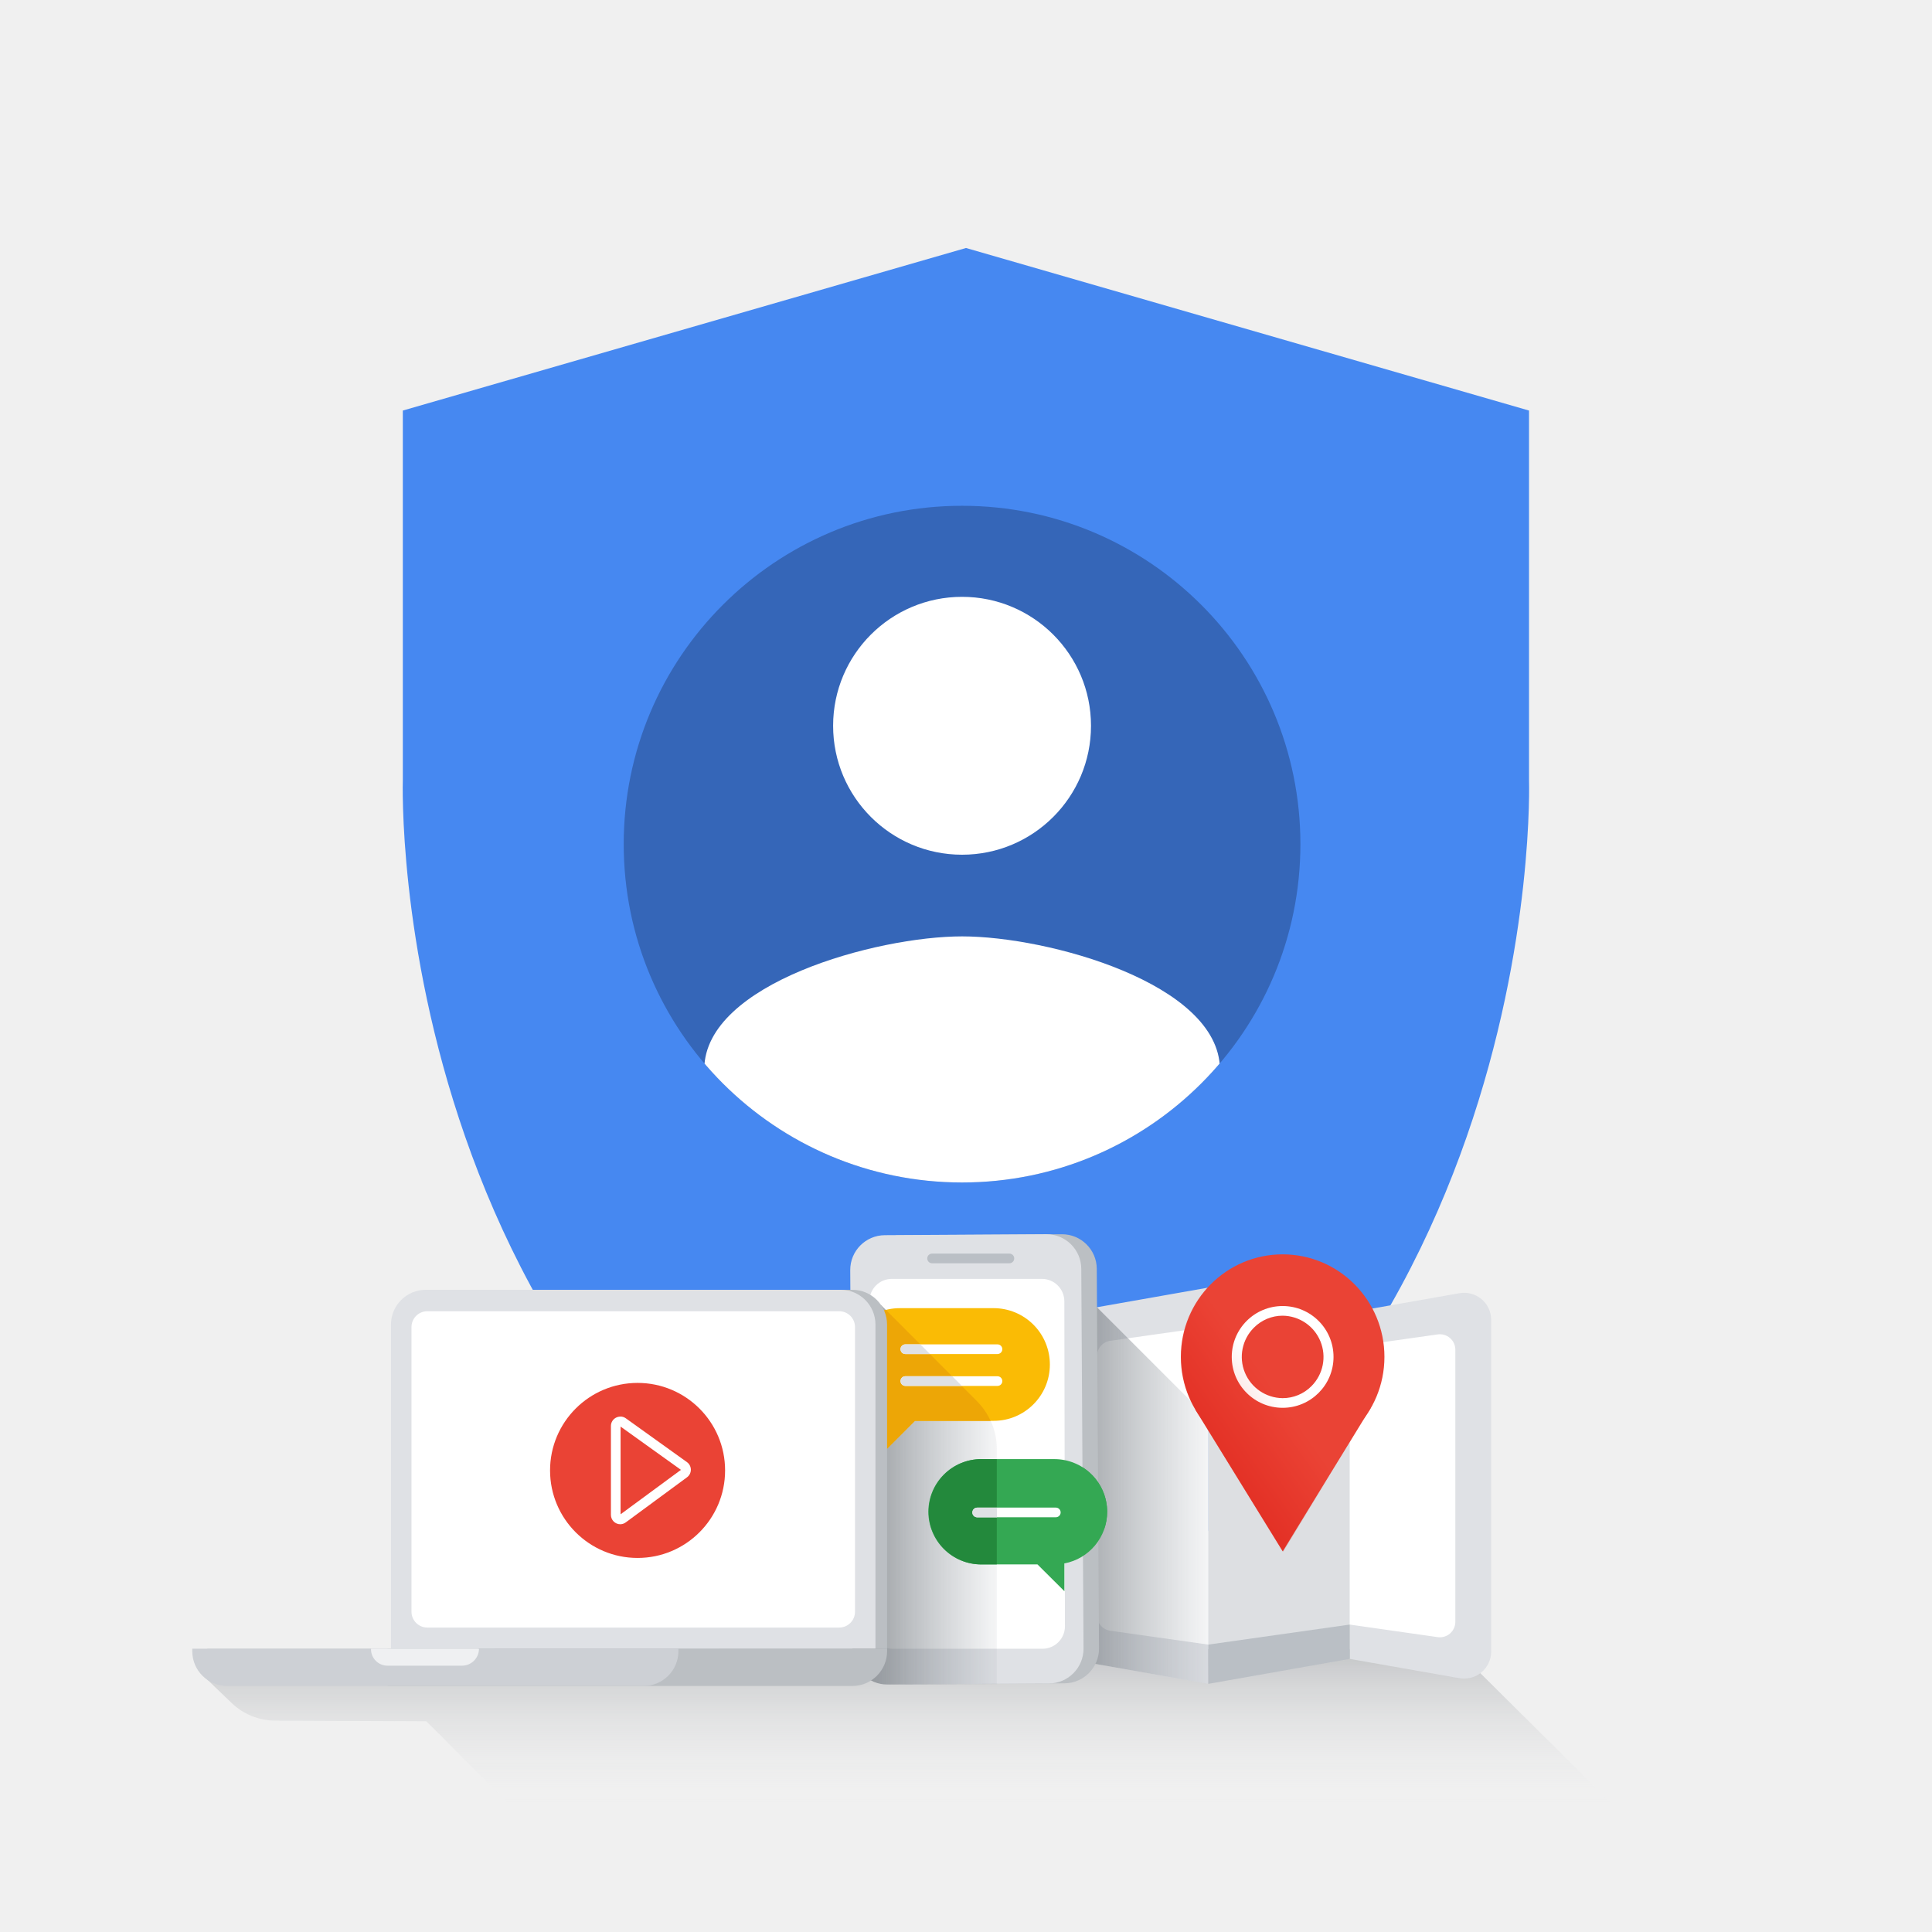
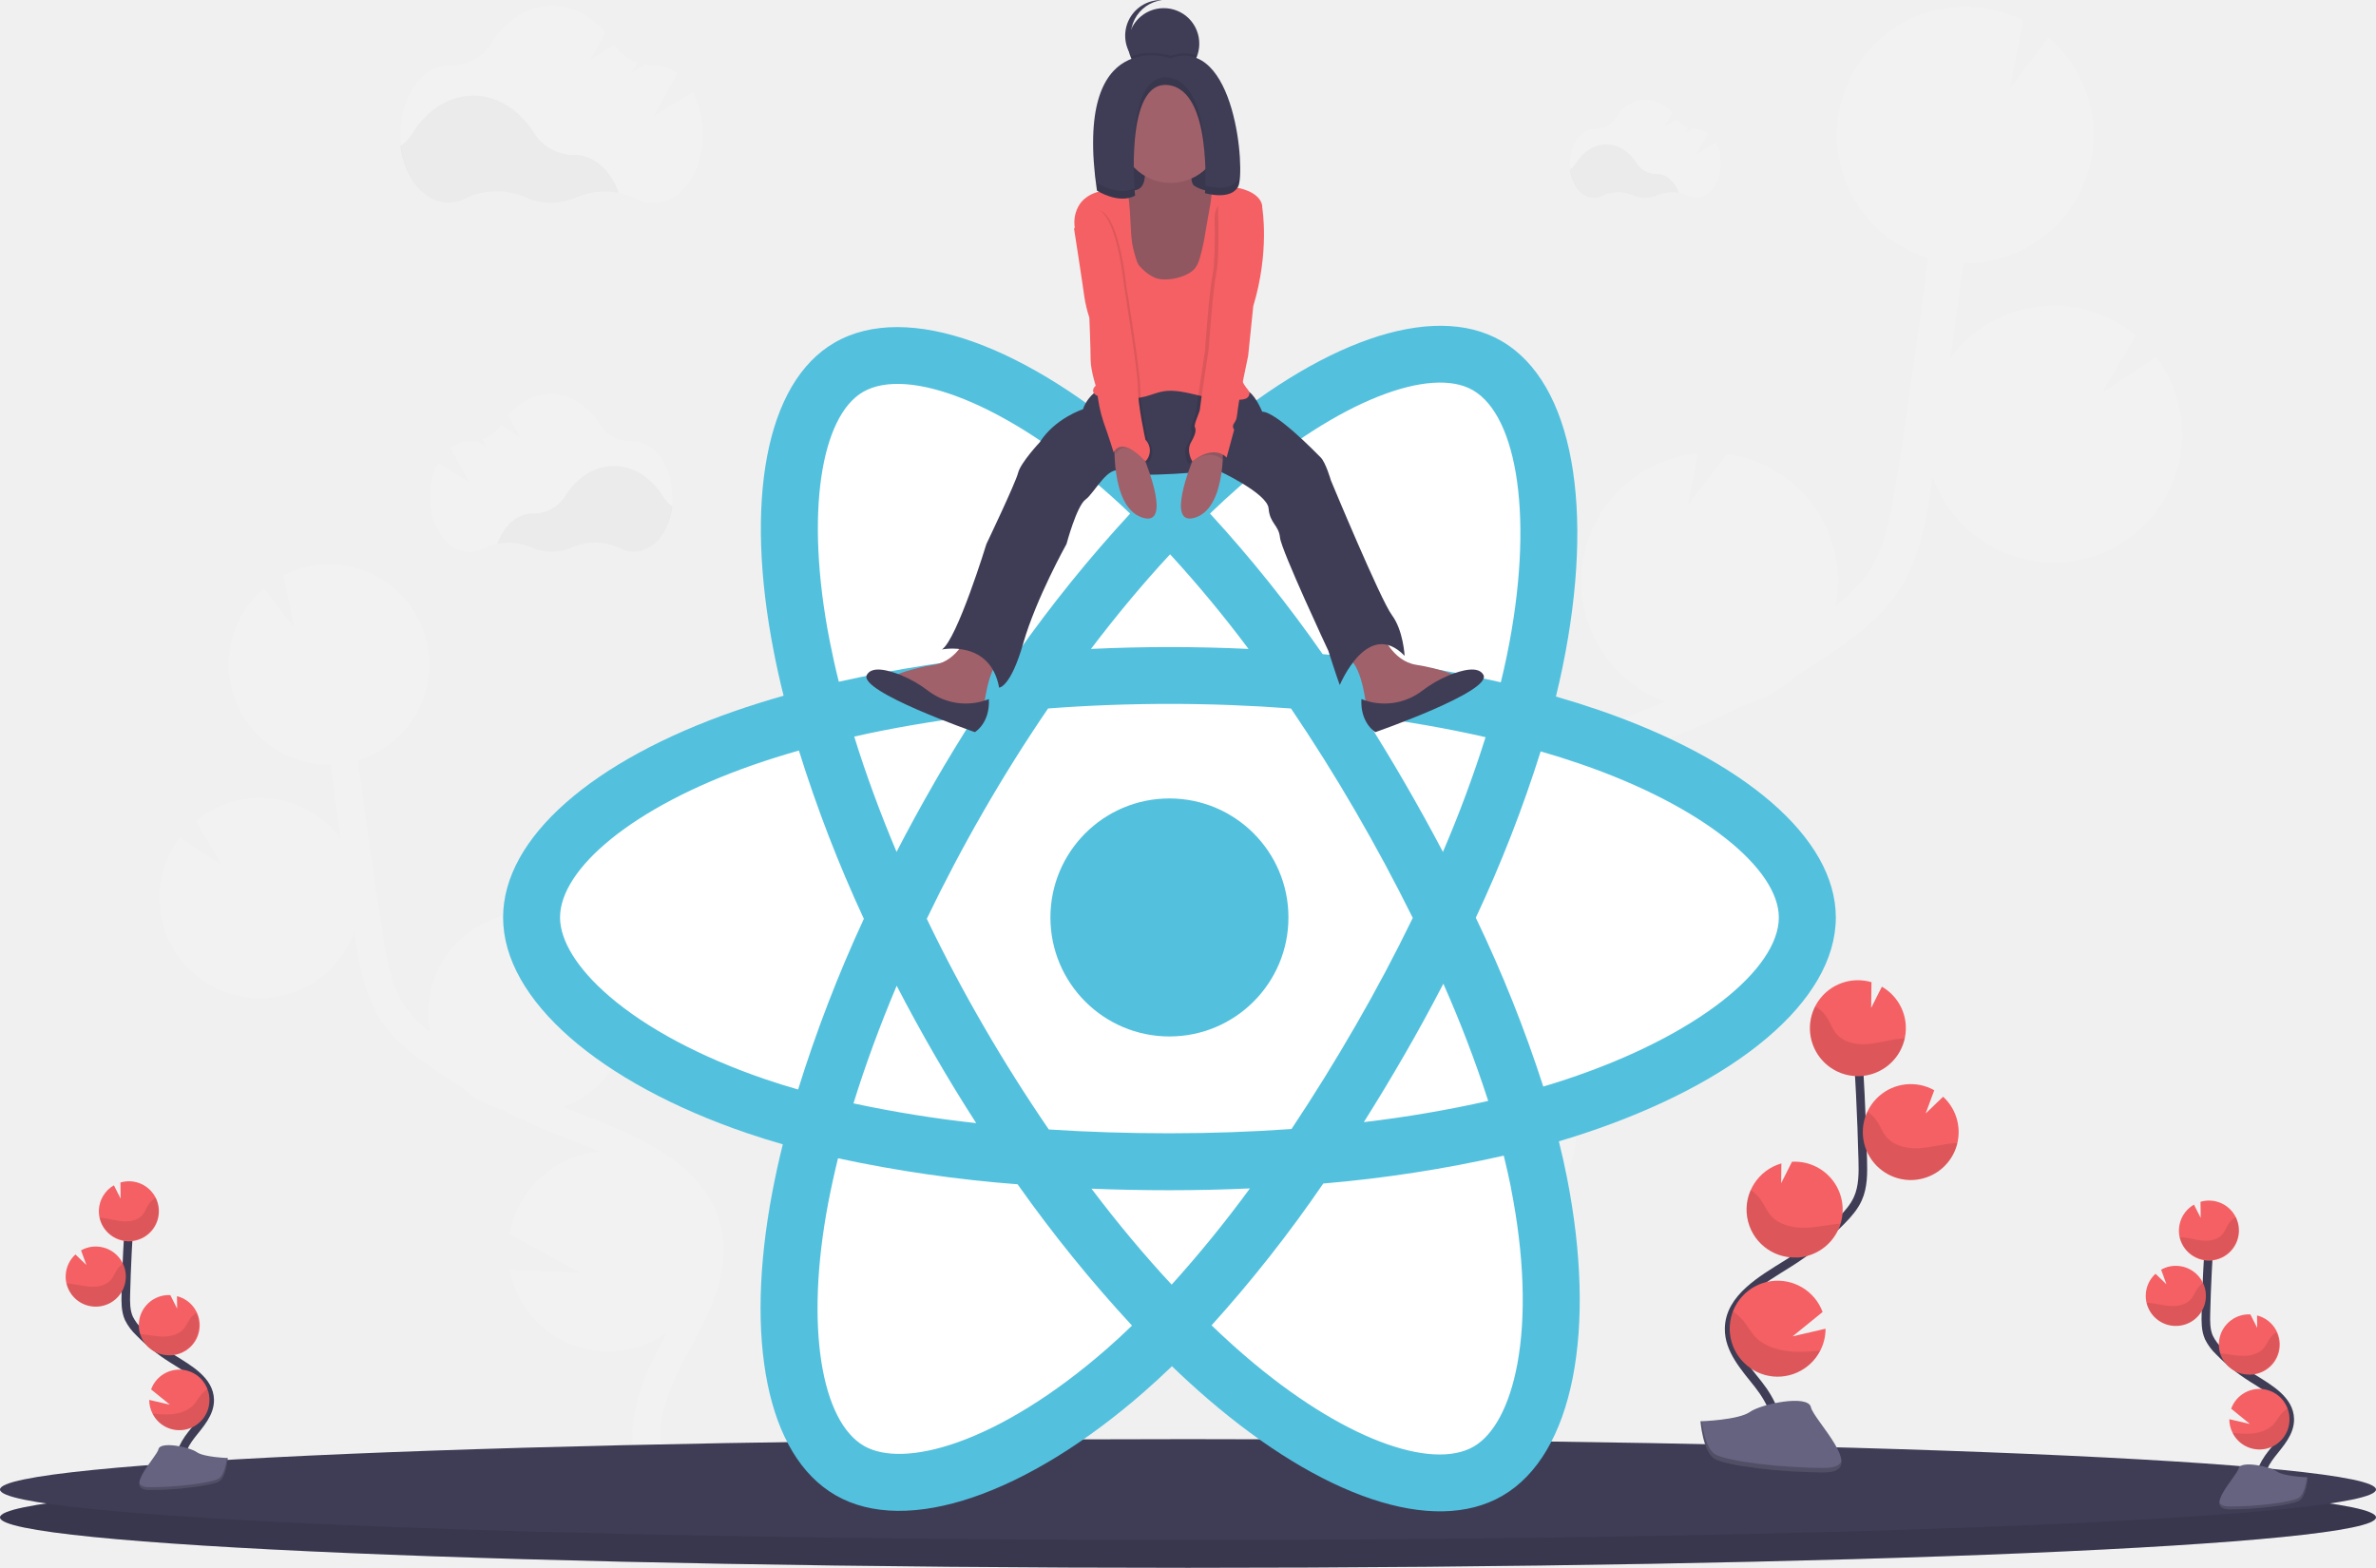
- <svg xmlns="http://www.w3.org/2000/svg" xmlns:xlink="http://www.w3.org/1999/xlink" viewBox="0 0 1000 1000">
-   <defs>
-     <clipPath id="b">
-       <circle cx="497.96" cy="436.92" r="175.13" fill="none" />
-     </clipPath>
-     <linearGradient id="c" x1="472.95" x2="472.95" y1="857.2" y2="940.23" gradientUnits="userSpaceOnUse">
-       <stop offset="0" stop-color="#676c72" stop-opacity=".3" />
-       <stop offset=".96" stop-color="#f9f9fa" stop-opacity=".01" />
-       <stop offset="1" stop-color="#fff" stop-opacity="0" />
-     </linearGradient>
-     <linearGradient id="a" x1="542.82" x2="625.4" y1="774.1" y2="774.1" gradientUnits="userSpaceOnUse">
-       <stop offset="0" stop-color="#676c72" stop-opacity=".7" />
-       <stop offset=".27" stop-color="#70767c" stop-opacity=".58" />
-       <stop offset=".77" stop-color="#888f97" stop-opacity=".26" />
-       <stop offset="1" stop-color="#959ca5" stop-opacity=".1" />
-     </linearGradient>
-     <linearGradient id="d" x1="612.28" x2="661.06" y1="757.01" y2="722.5" gradientTransform="rotate(-.01 1031.234 1031.414)" gradientUnits="userSpaceOnUse">
-       <stop offset="0" stop-color="#ea4335" />
-       <stop offset="1" stop-color="#fff" />
-     </linearGradient>
-     <linearGradient id="e" x1="440.18" x2="515.97" y1="773.71" y2="773.71" xlink:href="#a" />
-   </defs>
-   <g style="isolation:isolate">
-     <path fill="#eff0f2" d="M456.42 370.75h-1.2a6.31 6.31 0 0 0 1.2 0z" />
-     <path fill="#4285f4" d="M822.45 636.88h-.07z" />
-     <path fill="#4688f1" d="M791.42 403.8V212.5L500 128.36 208.5 212.5v191.3S197.48 740.33 500 871.54C802.44 740.33 791.42 403.8 791.42 403.8z" />
-     <circle cx="497.96" cy="436.92" r="175.13" fill="#3566b8" />
-     <circle cx="497.96" cy="375.66" r="66.74" fill="#fff" />
-     <g clip-path="url(#b)">
-       <path fill="#fff" d="M498 624.82a160.2 160.2 0 0 1-133.48-71.63C365 509 453.58 484.67 498 484.67S630.77 509 631.44 553.19A160.2 160.2 0 0 1 498 624.82z" />
-     </g>
-     <path fill="url(#c)" d="M107.33 869.4v-16h431.4l215.09.33 84.75 84.13h-571l-46.92-46.92-78.24-.35a32.75 32.75 0 0 1-22.5-9.1z" />
-     <path fill="#dfe1e5" d="M698.58 858.63l56.82 10a14 14 0 0 0 16.43-13.79V683.15a14 14 0 0 0-16.43-13.79l-56.82 10zm-134.87 2.04l61.69 10.89v-205.1l-61.69 10.89a14 14 0 0 0-11.56 13.79v155.74a14 14 0 0 0 11.56 13.79z" />
-     <path fill="#babfc5" d="M625.4 871.56l73.25-12.93V679.39l-73.25-12.93v205.1z" />
-     <path fill="#fff" d="M698.58 840.87l45.57 6.51a8 8 0 0 0 9.13-7.92V698.62a8 8 0 0 0-9.12-7.93l-45.58 6.46zm-123.9 3.19l50.72 7.18V686.78L574.68 694a8 8 0 0 0-6.88 7.92v134.22a8 8 0 0 0 6.88 7.92z" />
-     <path fill="#fff" d="M625.4 851.24l73.25-10.37V697.15l-73.25-10.38v164.47z" opacity=".5" />
-     <path fill="url(#a)" d="M567.79 676.63l-4.08.72a14 14 0 0 0-11.56 13.79v155.74a14 14 0 0 0 11.56 13.79l61.69 10.89V734.23l-57.61-57.6z" />
-     <ellipse cx="663.89" cy="702.31" fill="#ea4335" rx="52.69" ry="53.06" />
-     <path fill="#fff" d="M663.9 681a21.37 21.37 0 0 1 14.94 36.43 20.93 20.93 0 0 1-15 6.25A21.36 21.36 0 0 1 649 687.22a20.93 20.93 0 0 1 14.89-6.22m0-5a26.34 26.34 0 0 0 0 52.68 26.34 26.34 0 0 0 0-52.68z" />
-     <path fill="#ea4335" d="M663.92 802.98l-45.26-73.43 90.8-.8-45.54 74.23z" />
-     <path fill="url(#d)" d="M664.05 649.42a53.14 53.14 0 0 0-45.2 80.3l45.25 73.43 42.93-70a53.11 53.11 0 0 0-43-83.76z" opacity=".5" style="mix-blend-mode:multiply" />
-     <rect width="119.59" height="232.44" x="448.67" y="639.1" fill="#bbbfc3" rx="18" ry="18" transform="rotate(-.34 506.69 753.094)" />
-     <rect width="119.59" height="232.53" x="440.65" y="639.09" fill="#dfe1e5" rx="18" ry="18" transform="rotate(-.34 498.264 753.069)" />
-     <path fill="none" stroke="#babfc5" stroke-linecap="round" stroke-linejoin="round" stroke-width="5" d="M482.44 651.36h40.02" />
-     <path fill="#fff" d="M539.59 853.39h-77.65a11.62 11.62 0 0 1-11.62-11.63L450 673.57a11.63 11.63 0 0 1 11.62-11.63h77.65a11.63 11.63 0 0 1 11.63 11.63l.31 168.19a11.62 11.62 0 0 1-11.62 11.63z" />
-     <path fill="#34a853" d="M571.63 791.11a27.09 27.09 0 0 0-11.36-31.66l.12 20.41z" />
-     <path fill="#4688f1" d="M450 681.75v-6.12l-9.82.14.1 16.36a29.14 29.14 0 0 1 9.72-10.38zm-13.37 24.5a28.91 28.91 0 0 0 3.82 14.4l-.17-28.52a29 29 0 0 0-3.65 14.12z" />
-     <path fill="#4688f1" d="M450 730.73v-49a29.14 29.14 0 0 0-9.72 10.38l.17 28.52a29.27 29.27 0 0 0 9.55 10.1z" />
-     <path fill="url(#e)" d="M456.07 675.55l-15.89.22L441.24 854a18 18 0 0 0 18.1 17.9l56.63-.2V750.08a35.33 35.33 0 0 0-10.34-25z" />
-     <path fill="#fabb05" d="M436.63 706.25a28.91 28.91 0 0 0 3.82 14.4l-.17-28.52a29 29 0 0 0-3.65 14.12z" />
-     <path fill="#fff" d="M516.3 700.83a2.49 2.49 0 0 0 0-5h-39.9l5 5h34.9z" />
-     <path fill="#fabb05" d="M514.31 677.1h-48.55a29.14 29.14 0 0 0-29.13 29.14A29.15 29.15 0 0 0 459 734.59V750l14.56-14.57h40.72a29.13 29.13 0 0 0 29.13-29.14 29.12 29.12 0 0 0-29.1-29.19z" />
-     <path fill="#eda606" d="M459 734.59V750l14.56-14.57h39.16a35.49 35.49 0 0 0-7.13-10.27L458.54 678a29.21 29.21 0 0 0-18.26 14.12l.17 28.52A29.17 29.17 0 0 0 459 734.59z" />
-     <path fill="#34a853" d="M545.6 755.23h-37.66a27.34 27.34 0 0 0-27.44 27.27 27.34 27.34 0 0 0 27.5 27.24h29l13.94 13.87v-14.39a27.21 27.21 0 0 0 22.15-26.74 27.35 27.35 0 0 0-27.49-27.25z" />
-     <path fill="#23893c" d="M507.94 755.24a27.25 27.25 0 1 0 0 54.5h8v-54.5z" />
-     <path fill="#fff" d="M546.49 785.33H505.8a2.48 2.48 0 0 1 0-5h40.69a2.48 2.48 0 0 1 0 5zm-30.19-72.98h-47.7a2.48 2.48 0 0 0 0 5h47.7a2.49 2.49 0 1 0 0-5zm-47.7-11.51h47.7a2.49 2.49 0 0 0 0-5h-47.7a2.48 2.48 0 0 0 0 5z" />
-     <path fill="#dfe1e5" d="M505.8 780.38a2.48 2.48 0 0 0 0 5H516v-5zm-39.68-65.53a2.48 2.48 0 0 0 2.48 2.48h29.25l-5-5H468.6a2.48 2.48 0 0 0-2.48 2.52zm0-16.49a2.48 2.48 0 0 0 2.48 2.48h12.76l-5-5h-7.8a2.48 2.48 0 0 0-2.44 2.52z" />
-     <path fill="#bbbfc3" d="M226.38 667.6h214.76a18 18 0 0 1 18 18v167.72H226.38a18 18 0 0 1-18-18V685.6a18 18 0 0 1 18-18z" />
-     <path fill="#dfe1e5" d="M220.37 667.6h214.77a18 18 0 0 1 18 18v167.72H202.37V685.6a18 18 0 0 1 18-18z" />
-     <rect width="229.56" height="163.73" x="212.99" y="678.69" fill="#fff" rx="8.19" ry="8.19" />
-     <path fill="#bbbfc3" d="M459.16 853.3l-258.48.06v19.29h240.48a18 18 0 0 0 18-18z" />
-     <circle cx="330.01" cy="761.09" r="45.3" fill="#ea4335" />
-     <path fill="#fff" d="M321.2 738.39l31.26 22.4-31.25 23v-45.4m-.15-5.15a4.91 4.91 0 0 0-2.22.54 4.85 4.85 0 0 0-2.63 4.32v46a4.86 4.86 0 0 0 4.85 4.85 4.85 4.85 0 0 0 2.88-1l31.65-23.3a4.85 4.85 0 0 0 0-7.84l-31.66-22.7a4.89 4.89 0 0 0-2.83-.91z" />
-     <path fill="#cdd0d5" d="M99.52 853.35h251.62v1.3a18 18 0 0 1-18 18H117.52a18 18 0 0 1-18-18v-1.3z" />
-     <path fill="#eff0f2" d="M239.13 862.15h-38.57a8.54 8.54 0 0 1-8.54-8.54.25.25 0 0 1 .25-.25h55.39a.27.27 0 0 1 .26.27 8.79 8.79 0 0 1-8.79 8.52z" />
-   </g>
+ <svg xmlns="http://www.w3.org/2000/svg" id="a75d69e6-d07c-4db3-9c83-72b2470e5561" data-name="Layer 1" width="1108" height="731.18" viewBox="0 0 1108 731.18">
+   <path d="M813.68,415.2l6.89-2.7c.66-.26,1.31-.54,2-.81a59.85,59.85,0,0,1,15.28-115.77l-4.8,24.2,18.22-23.92.16,0a59.87,59.87,0,0,1,51.16,67.45c-.15,1.13-.39,2.23-.6,3.34,5.61-4.43,10.87-9.32,14.81-15,8-11.54,10.71-25.76,13.47-43.17,5.47-34.48,10.4-69.34,14.84-104.18a59.83,59.83,0,0,1-42-65.36c.25-1.82.6-3.59,1-5.34.1-.44.2-.88.31-1.31.43-1.69.91-3.35,1.47-5,.09-.27.21-.52.3-.78.5-1.37,1-2.72,1.65-4,.22-.5.44-1,.67-1.47.69-1.43,1.42-2.83,2.22-4.19.27-.45.56-.88.83-1.33.62-1,1.27-2,1.94-2.93.36-.5.71-1,1.08-1.49l.27-.39,0,0a59.81,59.81,0,0,1,74.64-17l-6.24,31.49,18-23.64a59.5,59.5,0,0,1,16.32,68.62h.07c-.17.4-.38.78-.55,1.18-.33.74-.67,1.47-1,2.2-.46.93-1,1.84-1.45,2.74-.38.68-.75,1.36-1.16,2-.59,1-1.23,1.9-1.87,2.83-.38.54-.73,1.1-1.12,1.63-1,1.39-2.12,2.72-3.26,4-.4.45-.83.86-1.25,1.3-.81.86-1.62,1.71-2.48,2.52-.53.5-1.09,1-1.64,1.46-.79.7-1.6,1.38-2.43,2-.59.47-1.19.92-1.79,1.36-.87.63-1.75,1.22-2.64,1.81-.6.39-1.2.78-1.81,1.15-1,.61-2.05,1.17-3.1,1.72-.53.27-1,.57-1.59.83-1.58.77-3.2,1.48-4.85,2.11-.31.12-.64.21-.95.32-1.38.5-2.77,1-4.18,1.35-.61.17-1.23.31-1.85.46-1.15.28-2.31.54-3.48.76q-1,.18-2.07.33c-1.15.17-2.31.3-3.48.4-.69.06-1.37.12-2.07.16-1.26.06-2.53.07-3.8.06a2.08,2.08,0,0,0-.25,0q-2.82,22-5.92,44A59.82,59.82,0,0,1,1042,240.88l-15.68,26.58,25.21-16.59a59.68,59.68,0,0,1,11.5,44.16,58.76,58.76,0,0,1-4.5,15.94,59.83,59.83,0,0,1-111.19-4c-.23,1.48-.45,3-.68,4.46-2.44,15.35-5.47,34.46-16.23,50-7.29,10.56-17.33,18.36-27.09,25.22q-9.52,6.7-19.48,12.77a59.85,59.85,0,0,1-24.53,13.74q-16,8.19-32.69,14.81l-6.95,2.72c-6.25,2.44-12.65,4.94-19,7.6,1,.09,2,.17,3,.3a59.9,59.9,0,0,1,50.86,49.05l-42.31,23.11,42.18-1.89A59.16,59.16,0,0,1,843,534.54a59.87,59.87,0,0,1-82.7,11.74l2.1,3.91c1.4,2.58,2.78,5.15,4.12,7.7,18.33,34.74,19.66,64.74,3.75,84.49l-13-10.45c15.49-19.22,3.2-49.77-5.5-66.27-1.32-2.5-2.68-5-4-7.56C736,536.27,722.65,511.53,728,485.2,736,445.5,779.05,428.7,813.68,415.2Z" transform="translate(-46 -84.41)" fill="#f2f2f2" />
+   <path d="M315.6,603.42l-5.38-2.11c-.52-.2-1-.43-1.54-.63a46.75,46.75,0,0,0-11.94-90.42l3.75,18.9-14.22-18.68h-.13a46.76,46.76,0,0,0-40,52.68c.12.89.31,1.74.47,2.61a55.84,55.84,0,0,1-11.56-11.73c-6.23-9-8.37-20.12-10.53-33.71C220.29,493.4,216.45,466.18,213,439a46.72,46.72,0,0,0,32.77-51.05c-.2-1.42-.47-2.8-.79-4.17l-.24-1c-.34-1.32-.71-2.62-1.15-3.88-.07-.21-.16-.41-.24-.61-.39-1.07-.82-2.12-1.28-3.15-.18-.38-.35-.77-.53-1.15-.54-1.11-1.11-2.2-1.73-3.26-.21-.36-.44-.7-.65-1-.49-.78-1-1.55-1.52-2.29-.28-.39-.55-.79-.84-1.17l-.21-.3h0a46.76,46.76,0,0,0-58.29-13.32l4.88,24.6-14.07-18.46a46.48,46.48,0,0,0-12.75,53.59h-.05c.13.31.29.61.43.92.26.58.52,1.15.8,1.72q.54,1.08,1.14,2.13c.29.54.58,1.07.9,1.59.46.75,1,1.48,1.46,2.21.3.42.57.86.88,1.27.8,1.08,1.65,2.12,2.54,3.13.31.35.65.67,1,1,.63.67,1.27,1.33,1.94,2,.41.4.85.77,1.28,1.14q.93.83,1.89,1.59c.46.36.93.71,1.4,1.06.68.49,1.37,1,2.06,1.41.47.31.94.61,1.42.9.79.48,1.6.91,2.42,1.34.42.22.82.45,1.24.66,1.24.6,2.5,1.15,3.79,1.64.24.1.5.16.74.25,1.07.39,2.16.75,3.27,1.06.47.13,1,.24,1.44.35.9.22,1.8.43,2.72.6l1.61.26c.9.13,1.81.23,2.72.31.54.05,1.07.09,1.62.12,1,.05,2,.06,3,.05h.19q2.2,17.22,4.62,34.41a46.71,46.71,0,0,0-67.48-8.14L149.49,488l-19.68-12.95a46.57,46.57,0,0,0-9,34.49A45.8,45.8,0,0,0,124.34,522a46.73,46.73,0,0,0,86.84-3.12c.18,1.15.35,2.32.53,3.48,1.9,12,4.27,26.92,12.67,39.08,5.7,8.24,13.54,14.33,21.16,19.69q7.44,5.24,15.21,10a46.88,46.88,0,0,0,19.16,10.74c8.32,4.26,16.84,8.14,25.54,11.56l5.42,2.13c4.88,1.9,9.88,3.85,14.81,5.93-.78.07-1.57.13-2.36.24A46.77,46.77,0,0,0,283.6,660l33,18-32.94-1.47a46.78,46.78,0,0,0,73.57,29.2c-.55,1-1.09,2-1.64,3.05-1.09,2-2.17,4-3.22,6-14.31,27.13-15.35,50.57-2.92,66l10.13-8.16c-12.1-15-2.5-38.87,4.3-51.76,1-1.95,2.09-3.92,3.16-5.9,9.19-17,19.61-36.37,15.46-56.94C376.29,627.08,342.64,614,315.6,603.42Z" transform="translate(-46 -84.41)" fill="#f2f2f2" />
+   <ellipse cx="554" cy="707.68" rx="554" ry="23.5" fill="#3f3d56" />
+   <ellipse cx="554" cy="707.68" rx="554" ry="23.5" opacity="0.1" />
+   <ellipse cx="554" cy="694.68" rx="554" ry="23.5" fill="#3f3d56" />
+   <path d="M131,770.73c-3-5.51.4-12.26,4.28-17.18s8.61-10,8.51-16.29c-.14-9-9.7-14.31-17.33-19.08a84.78,84.78,0,0,1-15.56-12.51,23,23,0,0,1-4.78-6.4c-1.58-3.52-1.53-7.52-1.43-11.38q.5-19.26,1.9-38.48" transform="translate(-46 -84.41)" fill="none" stroke="#3f3d56" stroke-miterlimit="10" stroke-width="4" />
+   <path d="M92.11,648.7a14,14,0,0,1,7-11.49l3.14,6.21-.09-7.52a13.86,13.86,0,0,1,4.62-.56A14,14,0,1,1,92.11,648.7Z" transform="translate(-46 -84.41)" fill="#f56064" />
+   <path d="M117.14,743.7a14,14,0,0,0,26.5-5.76,13.82,13.82,0,0,0-.91-5.69,14,14,0,0,0-26.27.15l8.77,7.13-9.64-2.24A13.89,13.89,0,0,0,117.14,743.7Z" transform="translate(-46 -84.41)" fill="#f56064" />
+   <path d="M124.07,716.45a14,14,0,0,0,4.46-27.54l.07,5.79-3.18-6.29h0a14,14,0,0,0-1.31,28.05Z" transform="translate(-46 -84.41)" fill="#f56064" />
+   <path d="M90,693.78a14,14,0,0,0,1.32-28,13.88,13.88,0,0,0-7.52,1.78l2.48,6.8-5.11-4.9a14,14,0,0,0-4.53,9.69A13.33,13.33,0,0,0,77,683,14,14,0,0,0,90,693.78Z" transform="translate(-46 -84.41)" fill="#f56064" />
+   <path d="M94,652.44c3.24.36,6.39,1.37,9.64,1.57s6.82-.58,8.88-3.1c1.11-1.37,1.66-3.09,2.59-4.57a10.08,10.08,0,0,1,3.54-3.33,14,14,0,1,1-26.24,9.32C92.94,652.35,93.47,652.39,94,652.44Z" transform="translate(-46 -84.41)" opacity="0.1" />
+   <path d="M90,693.78a14,14,0,0,0,13.35-20,10.4,10.4,0,0,0-2.82,2.83c-1,1.51-1.61,3.25-2.78,4.64-2.19,2.57-5.92,3.41-9.31,3.25s-6.66-1.11-10-1.42c-.47,0-.94-.08-1.41-.09A14,14,0,0,0,90,693.78Z" transform="translate(-46 -84.41)" opacity="0.1" />
+   <path d="M124.07,716.45a14,14,0,0,0,13.47-19.76,11.36,11.36,0,0,0-3,2.85c-1.09,1.54-1.77,3.31-3,4.73-2.36,2.64-6.34,3.57-9.93,3.48s-6.82-.93-10.28-1.19A14,14,0,0,0,124.07,716.45Z" transform="translate(-46 -84.41)" opacity="0.1" />
+   <path d="M117.14,743.7a14,14,0,0,0,26.5-5.76,13.82,13.82,0,0,0-.91-5.69,14,14,0,0,0-3.08,2.74c-1.34,1.63-2.21,3.47-3.76,5-2.87,2.82-7.5,4-11.62,4.09A62.35,62.35,0,0,1,117.14,743.7Z" transform="translate(-46 -84.41)" opacity="0.1" />
+   <path d="M152.19,764.39s-11.08-.34-14.41-2.72-17-5.22-17.87-1.4-16.65,19-4.14,19.06,29.06-2,32.39-4S152.19,764.39,152.19,764.39Z" transform="translate(-46 -84.41)" fill="#656380" />
+   <path d="M115.54,778c12.51.1,29.06-2,32.4-4,2.53-1.54,3.54-7.09,3.88-9.65l.37,0s-.7,8.93-4,11-19.89,4.08-32.39,4c-3.61,0-4.86-1.31-4.79-3.22C111.48,777.26,112.86,778,115.54,778Z" transform="translate(-46 -84.41)" opacity="0.2" />
+   <path d="M1101,779.73c-3-5.51.4-12.26,4.28-17.18s8.61-10,8.51-16.29c-.14-9-9.7-14.31-17.33-19.08a84.78,84.78,0,0,1-15.56-12.51,23,23,0,0,1-4.78-6.4c-1.58-3.52-1.53-7.52-1.43-11.38q.49-19.26,1.9-38.48" transform="translate(-46 -84.41)" fill="none" stroke="#3f3d56" stroke-miterlimit="10" stroke-width="4" />
+   <path d="M1062.11,657.7a14,14,0,0,1,7-11.49l3.14,6.21-.09-7.52a13.86,13.86,0,0,1,4.62-.56,14,14,0,1,1-14.68,13.36Z" transform="translate(-46 -84.41)" fill="#f56064" />
+   <path d="M1087.14,752.7a14,14,0,0,0,26.5-5.76,13.82,13.82,0,0,0-.91-5.69,14,14,0,0,0-26.27.15l8.77,7.13-9.64-2.24A13.89,13.89,0,0,0,1087.14,752.7Z" transform="translate(-46 -84.41)" fill="#f56064" />
+   <path d="M1094.07,725.45a14,14,0,0,0,4.46-27.54l.07,5.79-3.18-6.29h0a14,14,0,0,0-1.31,28.05Z" transform="translate(-46 -84.41)" fill="#f56064" />
+   <path d="M1060,702.78a14,14,0,0,0,1.32-28,13.88,13.88,0,0,0-7.52,1.78l2.48,6.8-5.11-4.9a14,14,0,0,0-4.53,9.69A13.33,13.33,0,0,0,1047,692,14,14,0,0,0,1060,702.78Z" transform="translate(-46 -84.41)" fill="#f56064" />
+   <path d="M1064,661.44c3.24.36,6.39,1.37,9.64,1.57s6.82-.58,8.88-3.1c1.11-1.37,1.66-3.09,2.59-4.57a10.08,10.08,0,0,1,3.54-3.33,14,14,0,1,1-26.24,9.32C1062.94,661.35,1063.47,661.39,1064,661.44Z" transform="translate(-46 -84.41)" opacity="0.1" />
+   <path d="M1060,702.78a14,14,0,0,0,13.35-20,10.4,10.4,0,0,0-2.82,2.83c-1,1.51-1.61,3.25-2.78,4.64-2.19,2.57-5.92,3.41-9.31,3.25s-6.66-1.11-10-1.42c-.47,0-.94-.08-1.41-.09A14,14,0,0,0,1060,702.78Z" transform="translate(-46 -84.41)" opacity="0.1" />
+   <path d="M1094.07,725.45a14,14,0,0,0,13.47-19.76,11.36,11.36,0,0,0-3,2.85c-1.09,1.54-1.77,3.31-3,4.73-2.36,2.64-6.34,3.57-9.93,3.48s-6.82-.93-10.28-1.19A14,14,0,0,0,1094.07,725.45Z" transform="translate(-46 -84.41)" opacity="0.1" />
+   <path d="M1087.14,752.7a14,14,0,0,0,26.5-5.76,13.82,13.82,0,0,0-.91-5.69,14,14,0,0,0-3.08,2.74c-1.34,1.63-2.21,3.47-3.76,5-2.87,2.82-7.5,4-11.62,4.09A62.35,62.35,0,0,1,1087.14,752.7Z" transform="translate(-46 -84.41)" opacity="0.1" />
+   <path d="M1122.19,773.39s-11.08-.34-14.41-2.72-17-5.22-17.87-1.4-16.65,19-4.14,19.06,29.06-2,32.39-4S1122.19,773.39,1122.19,773.39Z" transform="translate(-46 -84.41)" fill="#656380" />
+   <path d="M1085.54,787c12.51.1,29.06-2,32.4-4,2.53-1.54,3.54-7.09,3.88-9.65l.37,0s-.7,8.93-4,11-19.89,4.08-32.39,4c-3.61,0-4.86-1.31-4.79-3.22C1081.48,786.26,1082.86,787,1085.54,787Z" transform="translate(-46 -84.41)" opacity="0.2" />
+   <path d="M791.57,415.56q-9.92-3.4-20-6.3,1.66-6.79,3.09-13.65c15.14-73.51,5.24-132.73-28.57-152.22-32.42-18.7-85.44.8-139,47.39q-7.92,6.92-15.47,14.2-5.07-4.85-10.3-9.51C525.21,245.64,469,224.65,435.18,244.2c-32.39,18.75-42,74.42-28.35,144.09q2,10.35,4.59,20.58c-7.95,2.26-15.64,4.67-23,7.24C322.63,439,280.61,475,280.61,512.29c0,38.51,45.11,77.14,113.64,100.56q8.34,2.83,16.8,5.26-2.74,11-4.88,22.18c-13,68.46-2.84,122.82,29.46,141.45C469,801,525,781.2,579.52,733.54c4.31-3.77,8.63-7.77,13-11.95q8.18,7.89,16.79,15.32c52.82,45.45,105,63.81,137.26,45.12,33.33-19.29,44.16-77.69,30.1-148.73q-1.6-8.14-3.73-16.61,5.91-1.74,11.56-3.61c71.24-23.6,117.6-61.76,117.6-100.79,0-37.43-43.38-73.62-110.5-96.73Z" transform="translate(-46 -84.41)" fill="#53c1de" />
+   <path d="M776.12,587.88c-3.4,1.13-6.88,2.21-10.44,3.27a621.6,621.6,0,0,0-31.47-78.73,623.06,623.06,0,0,0,30.25-77.58c6.35,1.84,12.53,3.78,18.47,5.83,57.51,19.79,92.59,49.06,92.59,71.62,0,24-37.89,55.21-99.4,75.59ZM750.6,638.46c6.22,31.41,7.1,59.81,3,82-3.7,19.95-11.14,33.25-20.34,38.58-19.59,11.33-61.47-3.4-106.64-42.27q-7.77-6.69-15.63-14.25a624.23,624.23,0,0,0,52.09-66.14,620.2,620.2,0,0,0,84.17-13q1.9,7.68,3.37,15ZM492.48,757.1c-19.14,6.76-34.38,6.95-43.59,1.64-19.6-11.31-27.75-55-16.63-113.5q2-10.37,4.53-20.63a625.79,625.79,0,0,0,83.75,12.13,645.09,645.09,0,0,0,53.35,65.9q-5.79,5.61-11.84,10.91c-24.11,21.08-48.28,36-69.57,43.55ZM402.84,587.73c-30.31-10.36-55.33-23.82-72.49-38.5-15.41-13.2-23.19-26.31-23.19-36.94,0-22.63,33.74-51.5,90-71.11q10.6-3.69,21.39-6.73a637.08,637.08,0,0,0,30.29,78.48,646.29,646.29,0,0,0-30.66,79.6Q410.44,590.32,402.84,587.73Zm30.05-204.54c-11.68-59.69-3.93-104.72,15.59-116,20.79-12,66.76,5.12,115.22,48.15,3.1,2.75,6.21,5.63,9.32,8.6a635.89,635.89,0,0,0-52.93,65.52,648.42,648.42,0,0,0-82.93,12.89q-2.39-9.52-4.27-19.15ZM701,449.38q-9.11-15.74-18.89-31.08c19.83,2.51,38.82,5.83,56.66,9.91a565.54,565.54,0,0,1-19.89,53.51q-8.61-16.35-17.88-32.34ZM591.64,342.91a569.3,569.3,0,0,1,36.57,44.14q-36.71-1.73-73.45,0c12.07-15.92,24.44-30.72,36.88-44.13Zm-110,106.65q-9.15,15.87-17.55,32.14c-7.73-18.33-14.34-36.36-19.74-53.77,17.73-4,36.64-7.21,56.34-9.68Q490.77,433.69,481.62,449.56Zm19.61,158.65A564.64,564.64,0,0,1,444,599c5.49-17.71,12.25-36.13,20.15-54.86q8.43,16.29,17.61,32.16Q491.1,592.49,501.23,608.21Zm91.14,75.33C579.79,670,567.24,655,555,638.79q17.85.71,36.36.71,19,0,37.51-.84A563.94,563.94,0,0,1,592.37,683.54ZM719.08,543.19A562.82,562.82,0,0,1,740,597.85a561.35,561.35,0,0,1-58,9.89q9.85-15.63,19.08-31.63,9.38-16.26,18-32.92Zm-41,19.66q-14.12,24.52-29.81,48.1c-18.44,1.32-37.49,2-56.91,2s-38.15-.6-56.27-1.78Q519,587.67,504.7,563t-26.51-50.08q12.27-25.53,26.43-50.1h0q14.14-24.56,30.13-48c18.49-1.4,37.43-2.13,56.59-2.13s38.22.74,56.69,2.14q15.81,23.37,30,47.81t26.79,49.87q-12.45,25.62-26.71,50.3Zm54.77-296.46c20.81,12,28.9,60.4,15.83,123.87q-1.29,6.19-2.8,12.35a635.74,635.74,0,0,0-83.09-13.13,625.16,625.16,0,0,0-52.53-65.56q7-6.74,14.29-13.11c45.88-39.93,88.76-55.69,108.3-44.42Z" transform="translate(-46 -84.41)" fill="#fff" />
+   <path d="M591.34,456.79a55.5,55.5,0,1,1-55.5,55.5,55.49,55.49,0,0,1,55.5-55.5" transform="translate(-46 -84.41)" fill="#53c1de" />
+   <path d="M605.26,104.81a16.6,16.6,0,1,1-16.6-16.6A16.52,16.52,0,0,1,605.26,104.81Z" transform="translate(-46 -84.41)" fill="#3f3d56" />
+   <path d="M575.4,109a16.62,16.62,0,0,1,12.49-24.54,16.6,16.6,0,1,0,1.41,33.07A16.6,16.6,0,0,1,575.4,109Z" transform="translate(-46 -84.41)" fill="#3f3d56" />
+   <rect x="521.91" y="43.52" width="44.47" height="69.37" fill="#3f3d56" />
+   <rect x="521.91" y="43.52" width="44.47" height="69.37" opacity="0.1" />
+   <path d="M497.66,379.61s-4.75,13.05-16,14.83-17.79,4.74-17.79,4.74l26.68,17.19,14.23-1.78s1.78-18.38,7.71-22.53S497.66,379.61,497.66,379.61Z" transform="translate(-46 -84.41)" fill="#a0616a" />
+   <path d="M690.34,379.61s4.75,13.05,16,14.83,17.79,4.74,17.79,4.74l-26.68,17.19-14.23-1.78s-1.78-18.38-7.71-22.53S690.34,379.61,690.34,379.61Z" transform="translate(-46 -84.41)" fill="#a0616a" />
+   <path d="M560.5,264.59s-7.11,3.56-9.48,10.68c0,0-13,4.15-20.16,15.41,0,0-8.9,9.49-10.08,14.23S506,338.11,506,338.11s-13.64,44.47-20.75,49.21c0,0,22.53-4.74,26.68,17.79,0,0,5.33,0,11.26-20.75s20.16-46.25,20.16-46.25,4.74-17.78,8.89-20.75,10.67-16.6,16.6-13,45.06-.6,45.06-.6S637,314.4,637.58,321.51s4.74,7.71,5.33,13.64,22.53,52.76,22.53,52.76,4.15,13,5.34,16c0,0,13-31.42,30.24-13.63,0,0-.6-11.86-5.93-19s-28.46-62.84-28.46-62.84-2.37-8.3-4.74-10.67-20.76-21.35-27.28-21.35c0,0-3.55-8.89-7.7-10.08Z" transform="translate(-46 -84.41)" fill="#3f3d56" />
+   <path d="M507.14,410.44a28.89,28.89,0,0,1-28.22-3.79,56.37,56.37,0,0,0-12.59-7.3c-6.29-2.54-13.81-4.42-16.1-.17-4.15,7.71,50.39,26.68,50.39,26.68S507.74,421.71,507.14,410.44Z" transform="translate(-46 -84.41)" fill="#3f3d56" />
+   <path d="M680.86,410.44a28.89,28.89,0,0,0,28.22-3.79,56.37,56.37,0,0,1,12.59-7.3c6.29-2.54,13.81-4.42,16.1-.17,4.15,7.71-50.39,26.68-50.39,26.68S680.26,421.71,680.86,410.44Z" transform="translate(-46 -84.41)" fill="#3f3d56" />
+   <path d="M579.88,167.08c-.22,2.06-.9,4.29-2.66,5.38-1.44.9-3.26.83-4.92,1.17a11.46,11.46,0,0,0-7.82,6.77,17.51,17.51,0,0,0-.75,10.55,39.22,39.22,0,0,0,1.52,5.06c1.74,4.92,3.84,9.8,7.09,13.89a59,59,0,0,0,9.3,8.77c2.11,1.72,4.29,3.47,6.89,4.28a21.75,21.75,0,0,0,5.4.72c2.25.1,4.65.17,6.6-.95,3-1.73,3.89-5.55,5.52-8.62,1.38-2.6,3.44-4.81,4.73-7.46a29.49,29.49,0,0,0,2-6.52l2.77-12.3c1-4.47,1.92-9.51-.59-13.34a2.28,2.28,0,0,0-.74-.77,2.79,2.79,0,0,0-1.52-.15,16.44,16.44,0,0,1-9.15-2.09,3.93,3.93,0,0,1-1.15-.9,4.72,4.72,0,0,1-.7-2.12,22.2,22.2,0,0,0-1.28-4.45,3,3,0,0,0-.87-1.34,3.15,3.15,0,0,0-1.41-.47,114.47,114.47,0,0,0-12.93-1.35c-1.42-.07-3.56-.64-4.54.62S580,165.58,579.88,167.08Z" transform="translate(-46 -84.41)" fill="#a0616a" />
+   <path d="M579.88,167.08c-.22,2.06-.9,4.29-2.66,5.38-1.44.9-3.26.83-4.92,1.17a11.46,11.46,0,0,0-7.82,6.77,17.51,17.51,0,0,0-.75,10.55,39.22,39.22,0,0,0,1.52,5.06c1.74,4.92,3.84,9.8,7.09,13.89a59,59,0,0,0,9.3,8.77c2.11,1.72,4.29,3.47,6.89,4.28a21.75,21.75,0,0,0,5.4.72c2.25.1,4.65.17,6.6-.95,3-1.73,3.89-5.55,5.52-8.62,1.38-2.6,3.44-4.81,4.73-7.46a29.49,29.49,0,0,0,2-6.52l2.77-12.3c1-4.47,1.92-9.51-.59-13.34a2.28,2.28,0,0,0-.74-.77,2.79,2.79,0,0,0-1.52-.15,16.44,16.44,0,0,1-9.15-2.09,3.93,3.93,0,0,1-1.15-.9,4.72,4.72,0,0,1-.7-2.12,22.2,22.2,0,0,0-1.28-4.45,3,3,0,0,0-.87-1.34,3.15,3.15,0,0,0-1.41-.47,114.47,114.47,0,0,0-12.93-1.35c-1.42-.07-3.56-.64-4.54.62S580,165.58,579.88,167.08Z" transform="translate(-46 -84.41)" opacity="0.1" />
+   <path d="M571.85,174.15a26.93,26.93,0,0,0-7.13-1.12c-5.72-.14-11.84,1.83-15.14,6.5A15.34,15.34,0,0,0,547.29,191a23.57,23.57,0,0,0,5.2,10.66,32,32,0,0,1,4,5.24c1.58,3,1.63,6.59,2.06,10,1,8.12,4.46,15.75,5.83,23.82s.19,17.42-6.18,22.55c-1.07.86-2.37,1.77-2.46,3.14-.14,2.19,2.71,3.12,4.9,3.33,6.55.62,13.27,1.23,19.63-.46,2.63-.7,5.17-1.79,7.85-2.29,6.8-1.27,13.64,1.34,20.45,2.59a90.61,90.61,0,0,0,14.91,1.21,7.94,7.94,0,0,0,3.43-.45,2.75,2.75,0,0,0,1.74-2.74,4.76,4.76,0,0,0-1.18-2c-3.44-4.25-4.49-9.9-5.43-15.29l-3.15-18.11c-1.69-9.68-3.26-20.2,1.32-28.89,3.29-6.25,9.36-10.65,12.83-16.8a9.84,9.84,0,0,0,1.55-6.28c-.52-3.09-3.31-5.3-6.17-6.59A23.21,23.21,0,0,0,611,173c.1,4.33-1,8.71-1.71,13l-1.21,7a88.83,88.83,0,0,1-2.71,12.2,12.85,12.85,0,0,1-2.17,4.42,11.43,11.43,0,0,1-3.83,2.79,22.83,22.83,0,0,1-10.14,2.32,13.54,13.54,0,0,1-4.48-.69,19,19,0,0,1-6.17-4.34,10.11,10.11,0,0,1-1.63-1.77,9.93,9.93,0,0,1-1.11-2.67,55.42,55.42,0,0,1-1.91-7.48c-.3-1.94-.4-3.91-.54-5.87C573,186.12,573,179.72,571.85,174.15Z" transform="translate(-46 -84.41)" fill="#f56064" />
+   <path d="M565.84,288.9s-2.37,31.43,12.45,36.76,1.78-26.09,1.78-26.09l-4.75-9.48Z" transform="translate(-46 -84.41)" fill="#a0616a" />
+   <path d="M616.23,288.9s2.37,31.43-12.45,36.76S602,299.57,602,299.57l4.75-9.48Z" transform="translate(-46 -84.41)" fill="#a0616a" />
+   <path d="M552.79,184l-4.74,7.71s4.15,26.68,4.74,31.42a62.2,62.2,0,0,0,2.38,10.08s.59,14.23.59,19.57,3,14.23,3,14.23a64.82,64.82,0,0,0,3,14.82c2.37,6.52,4.74,14.23,4.74,14.23s3-8.3,14.82,4.15a7.18,7.18,0,0,0,0-10.08s-3.55-16-3.55-24.31-6.53-48-6.53-48S567,172.7,552.79,184Z" transform="translate(-46 -84.41)" opacity="0.1" />
+   <path d="M551.61,183.37l-4.74,7.71s4.15,26.68,4.74,31.42A61.84,61.84,0,0,0,554,232.58s.59,14.23.59,19.56,3,14.23,3,14.23a64.53,64.53,0,0,0,3,14.82c2.37,6.53,4.75,14.23,4.75,14.23s3-8.3,14.82,4.15a7.18,7.18,0,0,0,0-10.07s-3.56-16-3.56-24.31-6.52-48-6.52-48S565.84,172.1,551.61,183.37Z" transform="translate(-46 -84.41)" fill="#f56064" />
+   <path d="M629.87,179.22l3,3.53s3.49,20.18-4.22,45.68l-2.37,23.12s-4.15,19.57-4.74,24.31-.59,5.33-1.78,7.11a2.29,2.29,0,0,0,0,3l-3.56,13s-5.33-6.52-16,1.78c0,0-3-4.74-.6-8.89s2.37-5.93,1.78-7.12,2.37-7.11,2.37-8.3S607.93,248,607.93,248s1.78-26.68,3.56-35.57c1.09-5.47,1.07-17.66.88-26.24-.19-8.94,10.63-13.78,17-7.5C629.52,178.85,629.7,179,629.87,179.22Z" transform="translate(-46 -84.41)" opacity="0.1" />
+   <path d="M631.65,178l3,3.53s3.49,20.19-4.22,45.68l-2.37,23.12s-4.15,19.57-4.74,24.31-.6,5.34-1.78,7.12a2.28,2.28,0,0,0,0,3L618,297.8s-5.33-6.53-16,1.77c0,0-3-4.74-.59-8.89s2.37-5.93,1.78-7.11,2.37-7.12,2.37-8.3,4.15-28.46,4.15-28.46,1.78-26.68,3.56-35.58.59-35.57.59-35.57S623.35,169.14,631.65,178Z" transform="translate(-46 -84.41)" fill="#f56064" />
+   <circle cx="545.92" cy="61.61" r="23.72" fill="#a0616a" />
+   <path d="M604.29,110.41a16.6,16.6,0,0,1-31.09.44c9.26-3.73,18.72-.41,18.72-.41C596.65,108.78,600.75,108.93,604.29,110.41Z" transform="translate(-46 -84.41)" opacity="0.1" />
+   <path d="M591.92,111.63s-45.65-16-34.38,61.66c0,0,10.08,6.52,17.78,2.37,0,0-5.33-53.95,15.42-51.58s17.19,50.4,17.19,50.4,11.86,3.55,15.42-3S622.16,101,591.92,111.63Z" transform="translate(-46 -84.41)" fill="#3f3d56" />
+   <path d="M590.74,120.52c-14.24-1.62-16.2,23.27-16,39.05.17-15.69,2.81-37,16-35.49,14.81,1.69,17.24,26.66,17.41,40.8C608.32,151.9,606.9,122.37,590.74,120.52Z" transform="translate(-46 -84.41)" opacity="0.1" />
+   <path d="M557.54,169.73a159.38,159.38,0,0,1-1.77-20.53,152.12,152.12,0,0,0,1.77,24.09s10.08,6.52,17.78,2.37c0,0-.12-1.28-.26-3.43C567.39,176.1,557.54,169.73,557.54,169.73Z" transform="translate(-46 -84.41)" opacity="0.1" />
+   <path d="M623.35,168c-3.32,6.08-13.83,3.41-15.25,3-.07,2.2-.17,3.52-.17,3.52s11.86,3.55,15.42-3c.73-1.34,1.11-5.13,1-10.2C624.25,164.57,623.9,167,623.35,168Z" transform="translate(-46 -84.41)" opacity="0.1" />
+   <path d="M872.73,757.37c4.74-8.78-.64-19.54-6.82-27.37s-13.73-16-13.57-26c.23-14.35,15.45-22.81,27.62-30.42a134.77,134.77,0,0,0,24.79-19.93c3-3.05,5.87-6.31,7.62-10.21,2.52-5.6,2.45-12,2.29-18.12q-.79-30.71-3-61.34" transform="translate(-46 -84.41)" fill="none" stroke="#3f3d56" stroke-miterlimit="10" stroke-width="4" />
+   <path d="M934.74,562.9a22.31,22.31,0,0,0-11.16-18.32l-5,9.9.15-12a22.37,22.37,0,1,0,16,20.41Z" transform="translate(-46 -84.41)" fill="#f56064" />
+   <path d="M894.86,714.29a22.36,22.36,0,1,1,1.08-18l-14,11.37,15.37-3.57A22.25,22.25,0,0,1,894.86,714.29Z" transform="translate(-46 -84.41)" fill="#f56064" />
+   <path d="M883.81,670.86A22.37,22.37,0,0,1,876.72,627l-.12,9.22,5.06-10h.06a22.37,22.37,0,1,1,2.09,44.69Z" transform="translate(-46 -84.41)" fill="#f56064" />
+   <path d="M938.11,634.73A22.37,22.37,0,1,1,948,592.87l-4,10.83,8.13-7.8a22.37,22.37,0,0,1-14.07,38.83Z" transform="translate(-46 -84.41)" fill="#f56064" />
+   <path d="M931.74,568.86c-5.17.57-10.19,2.18-15.37,2.5s-10.87-.92-14.14-5c-1.77-2.17-2.65-4.91-4.14-7.28a16,16,0,0,0-5.63-5.3,22.37,22.37,0,1,0,41.81,14.84C933.42,568.71,932.58,568.77,931.74,568.86Z" transform="translate(-46 -84.41)" opacity="0.1" />
+   <path d="M938.11,634.73a22.39,22.39,0,0,1-21.28-31.91,16.37,16.37,0,0,1,4.5,4.51c1.59,2.4,2.56,5.18,4.43,7.39,3.48,4.09,9.44,5.43,14.84,5.19s10.6-1.78,16-2.28c.75-.06,1.5-.11,2.26-.13A22.37,22.37,0,0,1,938.11,634.73Z" transform="translate(-46 -84.41)" opacity="0.1" />
+   <path d="M883.81,670.86a22.37,22.37,0,0,1-21.46-31.49,17.83,17.83,0,0,1,4.73,4.55c1.74,2.45,2.82,5.27,4.86,7.54,3.77,4.2,10.11,5.68,15.83,5.54,5.54-.12,10.87-1.48,16.38-1.9A22.36,22.36,0,0,1,883.81,670.86Z" transform="translate(-46 -84.41)" opacity="0.1" />
+   <path d="M894.86,714.29A22.37,22.37,0,0,1,854.08,696a22.27,22.27,0,0,1,4.91,4.38c2.13,2.59,3.53,5.53,6,7.94,4.57,4.49,11.95,6.34,18.52,6.51A97.1,97.1,0,0,0,894.86,714.29Z" transform="translate(-46 -84.41)" opacity="0.1" />
+   <path d="M839,747.26s17.65-.54,23-4.33,27.16-8.31,28.48-2.24,26.53,30.22,6.6,30.38-46.31-3.1-51.62-6.34S839,747.26,839,747.26Z" transform="translate(-46 -84.41)" fill="#656380" />
+   <path d="M897.4,769c-19.93.16-46.31-3.11-51.62-6.34-4-2.47-5.65-11.3-6.19-15.38l-.59,0s1.12,14.24,6.43,17.47,31.69,6.5,51.62,6.34c5.75,0,7.74-2.09,7.63-5.12C903.88,767.78,901.69,768.92,897.4,769Z" transform="translate(-46 -84.41)" opacity="0.2" />
+   <path d="M369,127.27l-18.25,11.57,11.08-20.15a18,18,0,0,0-11-3.94h-.3a21.58,21.58,0,0,1-3.78-.28l-6.19,3.92,2.65-4.82a22.06,22.06,0,0,1-10.82-8.21l-11.07,7,7-12.72c-6.48-7.77-15.2-12.54-24.81-12.54-11.51,0-21.76,6.85-28.38,17.52a21.24,21.24,0,0,1-18.76,10.12l-.62,0c-12.71,0-23,14.41-23,32.19s10.3,32.18,23,32.18a17.2,17.2,0,0,0,8-2c8.29-4.31,19.17-4.39,27.85-.54a29,29,0,0,0,23.68.05c8.62-3.77,19.37-3.69,27.61.54a17.23,17.23,0,0,0,7.93,2c12.71,0,23-14.41,23-32.18A40.86,40.86,0,0,0,369,127.27Z" transform="translate(-46 -84.41)" fill="#f2f2f2" />
+   <path d="M334.59,174.36a34,34,0,0,0-19.72,2.14,29,29,0,0,1-23.67-.05c-8.69-3.85-19.57-3.77-27.86.54a17.2,17.2,0,0,1-8,2c-11.29,0-20.68-11.38-22.64-26.38a21.58,21.58,0,0,0,5.64-6.08C245,135.87,255.21,129,266.72,129s21.64,6.77,28.26,17.32a21.79,21.79,0,0,0,18.76,10.31H314C323,156.64,330.8,163.85,334.59,174.36Z" transform="translate(-46 -84.41)" opacity="0.03" />
+   <path d="M846.07,150.83,837,156.6l5.53-10a9,9,0,0,0-5.51-2h-.14a10.79,10.79,0,0,1-1.89-.14l-3.09,2L833.2,144a11,11,0,0,1-5.4-4.09l-5.52,3.5,3.49-6.34a16.17,16.17,0,0,0-12.37-6.26c-5.75,0-10.86,3.42-14.16,8.74a10.57,10.57,0,0,1-9.36,5h-.31c-6.34,0-11.48,7.19-11.48,16s5.14,16.05,11.48,16.05a8.62,8.62,0,0,0,4-1,16.56,16.56,0,0,1,13.89-.27,14.52,14.52,0,0,0,11.81,0,16.58,16.58,0,0,1,13.77.27,8.61,8.61,0,0,0,4,1c6.34,0,11.48-7.18,11.48-16.05A20.28,20.28,0,0,0,846.07,150.83Z" transform="translate(-46 -84.41)" fill="#f2f2f2" />
+   <path d="M828.92,174.32a17,17,0,0,0-9.83,1.07,14.52,14.52,0,0,1-11.81,0,16.58,16.58,0,0,0-13.9.27,8.55,8.55,0,0,1-4,1c-5.64,0-10.32-5.67-11.3-13.15a10.93,10.93,0,0,0,2.82-3c3.3-5.32,8.42-8.73,14.16-8.73s10.79,3.37,14.09,8.63a10.85,10.85,0,0,0,9.36,5.14h.15C823.15,165.48,827,169.08,828.92,174.32Z" transform="translate(-46 -84.41)" opacity="0.03" />
+   <path d="M250.34,300.27,265,309.55l-8.88-16.15a14.48,14.48,0,0,1,8.85-3.15h.23a17.08,17.08,0,0,0,3-.22l4.95,3.14L271,289.31a17.78,17.78,0,0,0,8.67-6.58l8.87,5.62L283,278.16c5.19-6.22,12.18-10,19.87-10,9.23,0,17.44,5.48,22.75,14a17,17,0,0,0,15,8.11h.5c10.18,0,18.43,11.54,18.43,25.78s-8.25,25.79-18.43,25.79a13.86,13.86,0,0,1-6.43-1.61,26.59,26.59,0,0,0-22.31-.43,23.28,23.28,0,0,1-19,0,26.64,26.64,0,0,0-22.12.43,13.9,13.9,0,0,1-6.35,1.57c-10.19,0-18.44-11.54-18.44-25.79A32.78,32.78,0,0,1,250.34,300.27Z" transform="translate(-46 -84.41)" fill="#f2f2f2" />
+   <path d="M277.89,338a27.36,27.36,0,0,1,15.8,1.72,23.28,23.28,0,0,0,19,0,26.61,26.61,0,0,1,22.32.43,13.82,13.82,0,0,0,6.42,1.61c9.05,0,16.57-9.11,18.14-21.13a17.44,17.44,0,0,1-4.52-4.88c-5.31-8.54-13.52-14-22.75-14s-17.33,5.42-22.64,13.88a17.44,17.44,0,0,1-15,8.25h-.23C287.17,323.81,280.93,329.59,277.89,338Z" transform="translate(-46 -84.41)" opacity="0.03" />
</svg>
